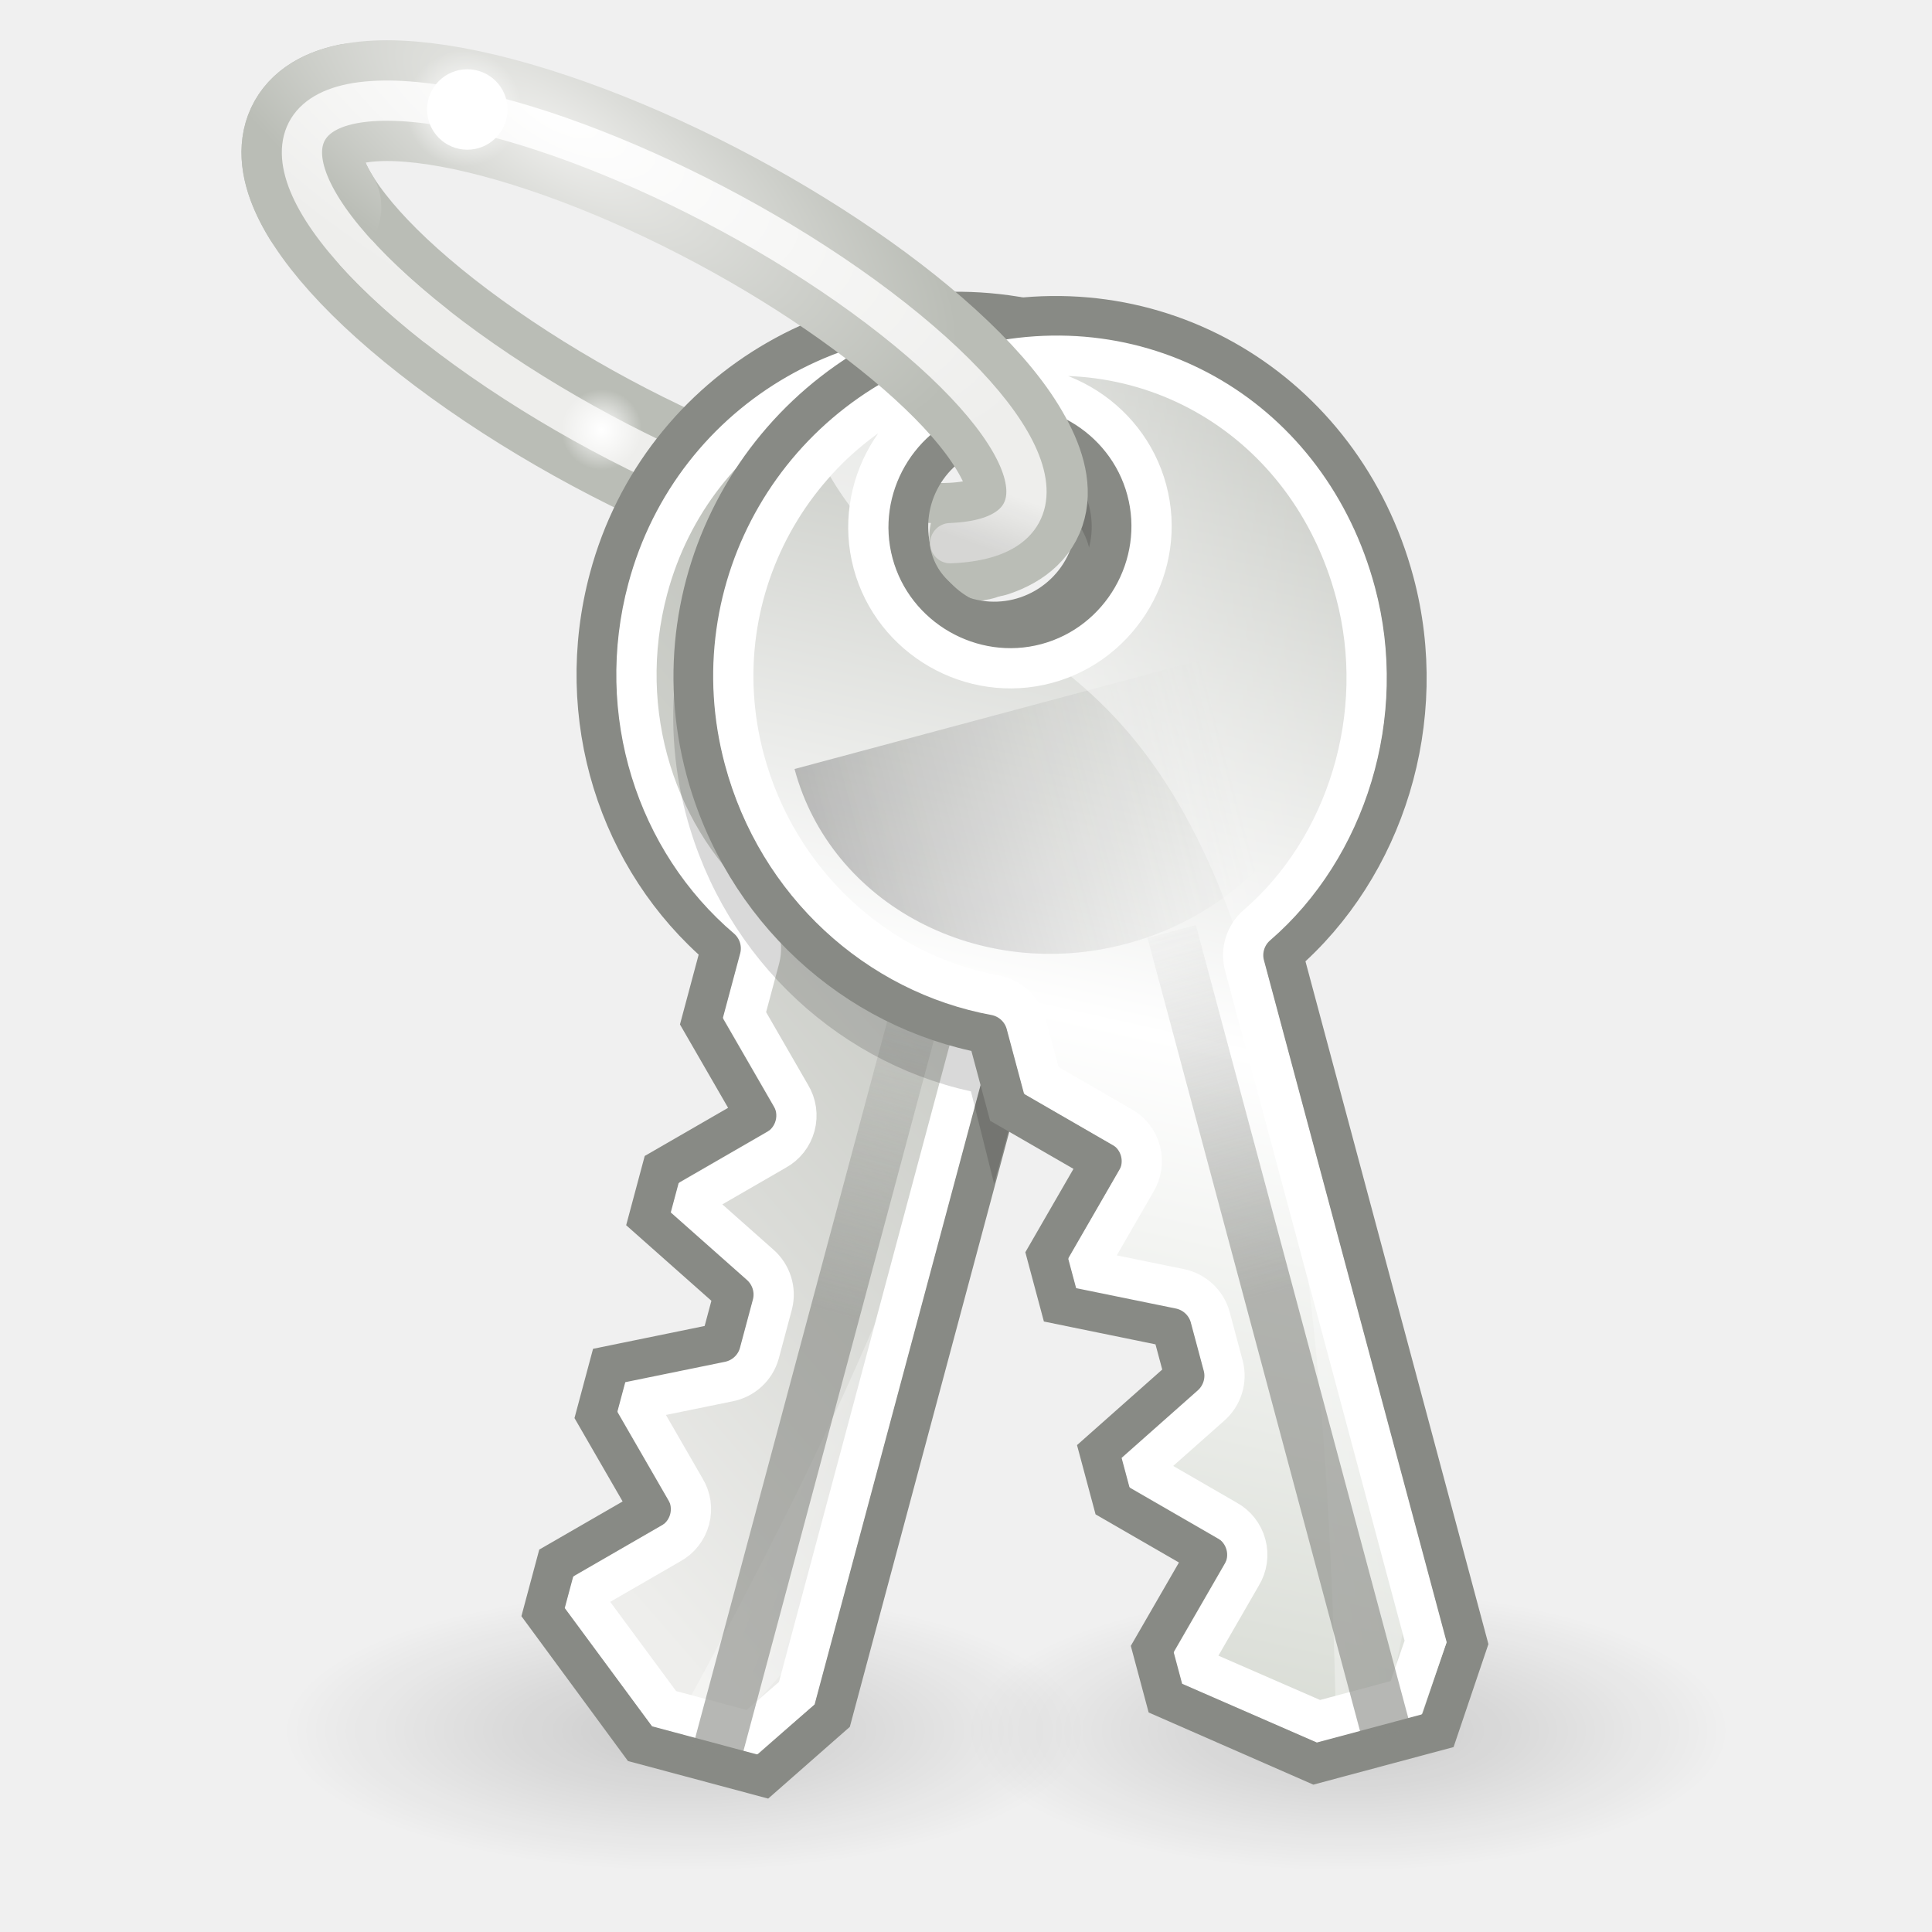
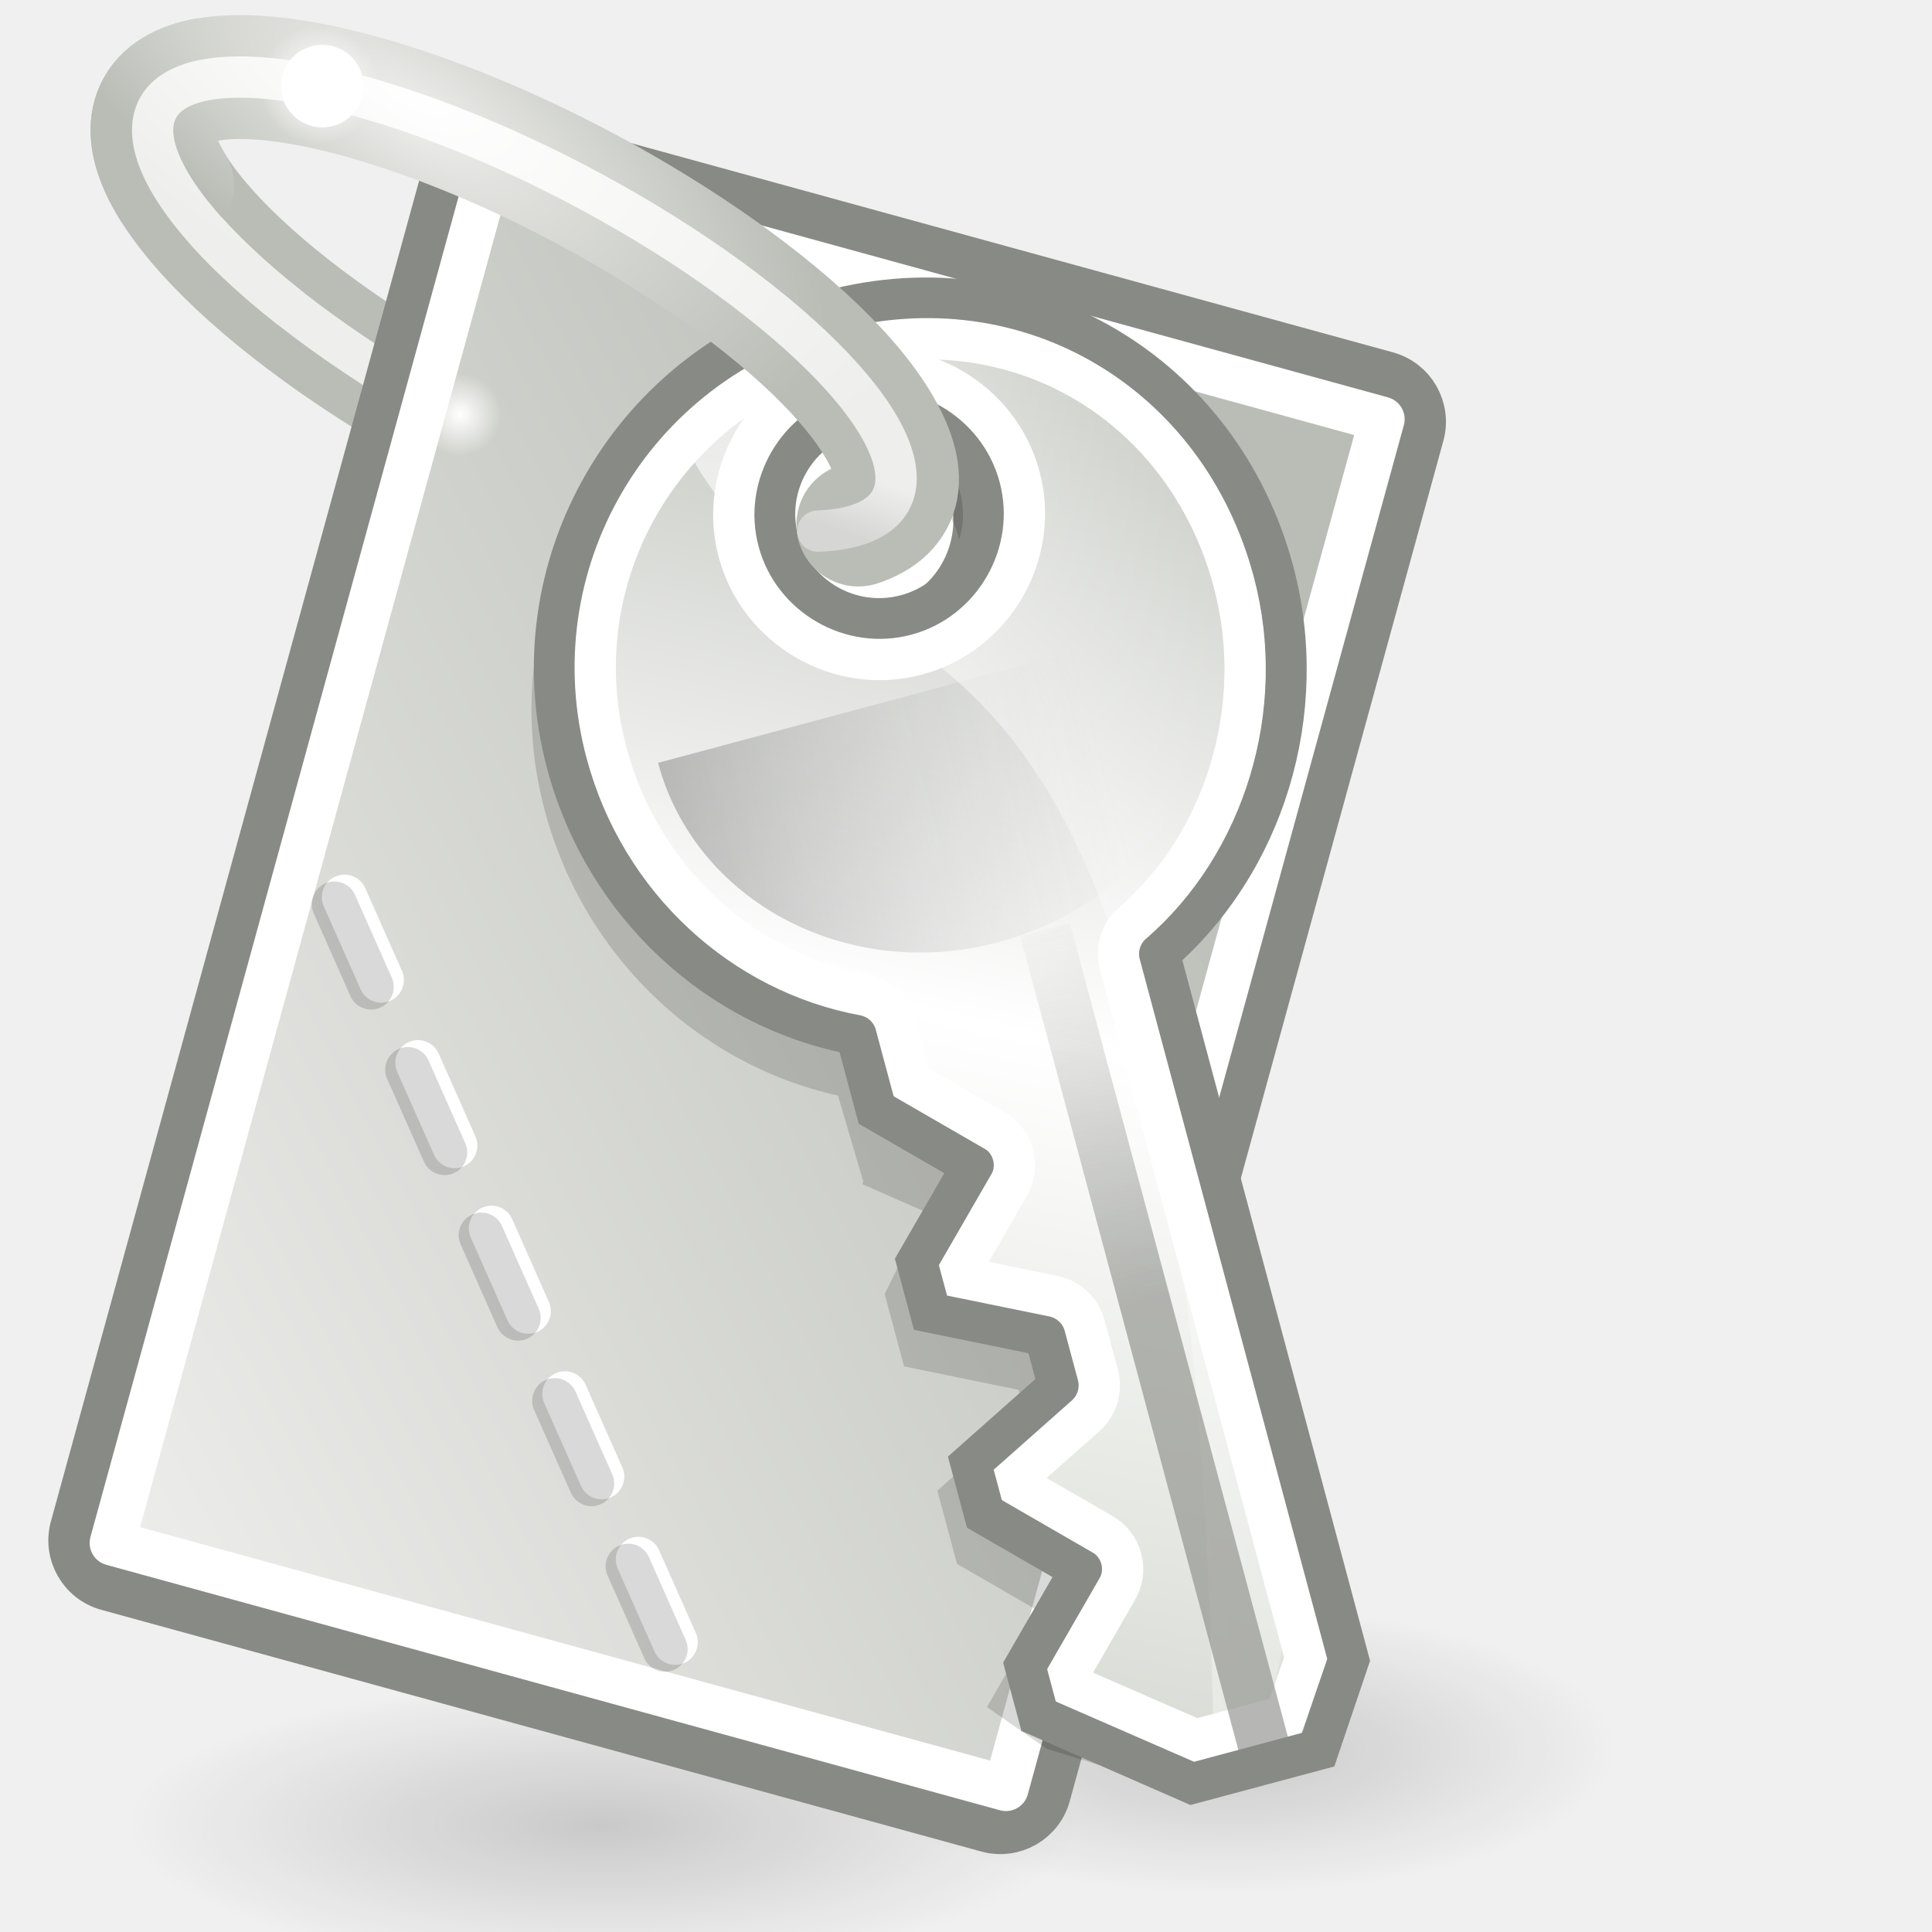
- <svg xmlns="http://www.w3.org/2000/svg" xmlns:xlink="http://www.w3.org/1999/xlink" width="48" height="48" id="svg2" version="1.0">
+ <svg xmlns="http://www.w3.org/2000/svg" xmlns:xlink="http://www.w3.org/1999/xlink" width="128" height="128" id="svg2" version="1.0">
  <defs id="defs4">
+     <linearGradient id="linearGradient3387">
+       <stop style="stop-color:#eeeeec;stop-opacity:1;" offset="0" id="stop3389" />
+       <stop style="stop-color:#babdb6;stop-opacity:1" offset="1" id="stop3391" />
+     </linearGradient>
    <linearGradient id="linearGradient7614">
      <stop style="stop-color:#babdb6;stop-opacity:1" offset="0" id="stop7616" />
      <stop id="stop7628" offset="0.487" style="stop-color:#ffffff;stop-opacity:1" />
      <stop style="stop-color:#d3d7cf;stop-opacity:1" offset="1" id="stop7618" />
    </linearGradient>
    <linearGradient id="linearGradient7604">
      <stop style="stop-color:#000000;stop-opacity:1;" offset="0" id="stop7606" />
      <stop style="stop-color:#000000;stop-opacity:0;" offset="1" id="stop7608" />
    </linearGradient>
    <linearGradient id="linearGradient7592">
      <stop style="stop-color:#ffffff;stop-opacity:1;" offset="0" id="stop7594" />
      <stop style="stop-color:#ffffff;stop-opacity:0;" offset="1" id="stop7596" />
    </linearGradient>
    <linearGradient id="linearGradient7582">
      <stop style="stop-color:#ffffff;stop-opacity:1;" offset="0" id="stop7584" />
      <stop style="stop-color:#ffffff;stop-opacity:0;" offset="1" id="stop7586" />
    </linearGradient>
    <linearGradient id="linearGradient7567">
      <stop style="stop-color:#000000;stop-opacity:1;" offset="0" id="stop7569" />
      <stop style="stop-color:#000000;stop-opacity:0;" offset="1" id="stop7571" />
    </linearGradient>
    <linearGradient id="linearGradient7557">
      <stop style="stop-color:#eeeeec;stop-opacity:1" offset="0" id="stop7559" />
      <stop style="stop-color:#eeeeec;stop-opacity:1" offset="1" id="stop7561" />
    </linearGradient>
    <linearGradient id="linearGradient7549">
      <stop style="stop-color:#ffffff;stop-opacity:1" offset="0" id="stop7551" />
      <stop style="stop-color:#eeeeec;stop-opacity:1" offset="1" id="stop7553" />
    </linearGradient>
    <linearGradient id="linearGradient7491">
      <stop style="stop-color:#eeeeec;stop-opacity:1" offset="0" id="stop7493" />
      <stop style="stop-color:#babdb6;stop-opacity:1" offset="1" id="stop7495" />
    </linearGradient>
    <linearGradient id="linearGradient6826">
      <stop id="stop6828" offset="0" style="stop-color:#babdb6;stop-opacity:1" />
      <stop id="stop6830" offset="1" style="stop-color:#eeeeec;stop-opacity:1" />
    </linearGradient>
    <linearGradient id="linearGradient2816">
      <stop id="stop2818" offset="0" style="stop-color:white;stop-opacity:1;" />
      <stop id="stop2820" offset="1" style="stop-color:white;stop-opacity:0;" />
    </linearGradient>
    <linearGradient id="linearGradient4542">
      <stop id="stop4544" offset="0" style="stop-color:#888a85;stop-opacity:1" />
      <stop id="stop4546" offset="1" style="stop-color:#888a85;stop-opacity:0" />
    </linearGradient>
    <linearGradient id="linearGradient6958">
      <stop style="stop-color:#000000;stop-opacity:1" offset="0" id="stop6960" />
      <stop style="stop-color:#888a85;stop-opacity:0;" offset="1" id="stop6962" />
    </linearGradient>
    <linearGradient xlink:href="#linearGradient7614" id="linearGradient6789" gradientUnits="userSpaceOnUse" gradientTransform="matrix(0,0.673693,-0.676136,0,37.10227,14.81577)" x1="6.719" y1="22.936" x2="44.344" y2="42.605" />
    <linearGradient xlink:href="#linearGradient6958" id="linearGradient6791" gradientUnits="userSpaceOnUse" gradientTransform="matrix(0,0.625,-0.676136,0,37.10227,15.875)" x1="17" y1="45.248" x2="17" y2="30.759" />
    <linearGradient xlink:href="#linearGradient4542" id="linearGradient6798" gradientUnits="userSpaceOnUse" gradientTransform="matrix(0.727273,0,0,0.999999,12.27273,-34.84375)" x1="33.12" y1="20.5" x2="22.328" y2="20.5" />
    <linearGradient xlink:href="#linearGradient2816" id="linearGradient6834" gradientUnits="userSpaceOnUse" gradientTransform="matrix(0,0.673693,-0.676136,0,37.10227,14.81577)" x1="15.406" y1="37.344" x2="16.865" y2="24.25" />
-     <linearGradient xlink:href="#linearGradient6826" id="linearGradient7425" gradientUnits="userSpaceOnUse" gradientTransform="matrix(0,0.673693,-0.676136,0,37.10227,14.81577)" x1="13.819" y1="30.03" x2="36.228" y2="45.195" />
-     <linearGradient xlink:href="#linearGradient6958" id="linearGradient7427" gradientUnits="userSpaceOnUse" gradientTransform="matrix(0,0.625,-0.676136,0,37.10227,15.875)" x1="17" y1="45.248" x2="17" y2="30.759" />
-     <linearGradient xlink:href="#linearGradient2816" id="linearGradient7431" gradientUnits="userSpaceOnUse" gradientTransform="matrix(0,0.673693,-0.676136,0,37.10227,14.81577)" x1="15.406" y1="37.344" x2="16.865" y2="24.25" />
-     <linearGradient xlink:href="#linearGradient4542" id="linearGradient7433" gradientUnits="userSpaceOnUse" gradientTransform="matrix(0.727273,0,0,0.999999,12.27273,-34.84375)" x1="33.12" y1="20.5" x2="22.328" y2="20.5" />
    <radialGradient xlink:href="#linearGradient7604" id="radialGradient7610" cx="20" cy="46" fx="20" fy="46" r="8" gradientTransform="matrix(1,0,0,0.25,0,34.5)" gradientUnits="userSpaceOnUse" />
    <radialGradient xlink:href="#linearGradient7604" id="radialGradient7612" cx="20" cy="46" fx="20" fy="46" r="8" gradientTransform="matrix(1,0,0,0.25,0,34.5)" gradientUnits="userSpaceOnUse" />
-     <radialGradient xlink:href="#linearGradient7557" id="radialGradient6179" gradientUnits="userSpaceOnUse" gradientTransform="matrix(1,0,0,0.6315789,0,2.947369)" cx="17.813" cy="14.729" fx="17.813" fy="14.729" r="9.5" />
-     <radialGradient xlink:href="#linearGradient7491" id="radialGradient6183" gradientUnits="userSpaceOnUse" gradientTransform="matrix(-1.592283,-0.1907818,-1.180287,-1.434565,57.81034,15.55718)" cx="23.681" cy="5.341" fx="23.681" fy="5.341" r="5.055" />
+     <radialGradient xlink:href="#linearGradient7557" id="radialGradient6179" gradientUnits="userSpaceOnUse" gradientTransform="matrix(2.736289,0,0,1.728182,-10.41518,6.327417)" cx="17.813" cy="14.729" fx="17.813" fy="14.729" r="9.5" />
+     <radialGradient xlink:href="#linearGradient7491" id="radialGradient6183" gradientUnits="userSpaceOnUse" gradientTransform="matrix(-4.356948,-0.5220341,-3.229607,-3.925385,147.7706,40.83149)" cx="23.681" cy="5.341" fx="23.681" fy="5.341" r="5.055" />
    <radialGradient xlink:href="#linearGradient7592" id="radialGradient6187" gradientUnits="userSpaceOnUse" gradientTransform="matrix(1,0,0,0.6206897,0,0.7823276)" cx="11.156" cy="2.062" fx="11.156" fy="2.062" r="0.906" />
-     <radialGradient xlink:href="#linearGradient7549" id="radialGradient6191" gradientUnits="userSpaceOnUse" gradientTransform="matrix(1.637213,-0.3629926,2.15251,1.85009,-36.53018,2.08716)" cx="24.091" cy="5.053" fx="24.091" fy="5.053" r="4.492" />
-     <linearGradient xlink:href="#linearGradient7567" id="linearGradient6195" gradientUnits="userSpaceOnUse" gradientTransform="matrix(1.130426,-0.235981,0.915432,0.6373638,-15.02013,7.538008)" x1="20.723" y1="16.83" x2="22.697" y2="15.894" />
+     <radialGradient xlink:href="#linearGradient7549" id="radialGradient6191" gradientUnits="userSpaceOnUse" gradientTransform="matrix(4.479887,-0.9932527,5.88989,5.062381,-110.3723,3.973636)" cx="24.091" cy="5.053" fx="24.091" fy="5.053" r="4.492" />
+     <linearGradient xlink:href="#linearGradient7567" id="linearGradient6195" gradientUnits="userSpaceOnUse" gradientTransform="matrix(3.093173,-0.6457122,2.504887,1.744012,-51.51458,18.88873)" x1="20.723" y1="16.83" x2="22.697" y2="15.894" />
    <radialGradient xlink:href="#linearGradient7582" id="radialGradient6201" gradientUnits="userSpaceOnUse" gradientTransform="matrix(1,0,0,0.6206897,0,0.7823276)" cx="11.156" cy="2.062" fx="11.156" fy="2.062" r="0.906" />
+     <linearGradient xlink:href="#linearGradient3387" id="linearGradient4572" x1="-136" y1="88" x2="-68" y2="24" gradientUnits="userSpaceOnUse" gradientTransform="translate(158.4469,-1.43037)" />
+     <linearGradient xlink:href="#linearGradient6826" id="linearGradient4609" gradientUnits="userSpaceOnUse" gradientTransform="matrix(0,0.673693,-0.676136,0,37.10227,14.81577)" x1="13.819" y1="30.03" x2="36.228" y2="45.195" />
+     <linearGradient xlink:href="#linearGradient6958" id="linearGradient4611" gradientUnits="userSpaceOnUse" gradientTransform="matrix(0,0.625,-0.676136,0,37.10227,15.875)" x1="17" y1="45.248" x2="17" y2="30.759" />
+     <linearGradient xlink:href="#linearGradient2816" id="linearGradient4613" gradientUnits="userSpaceOnUse" gradientTransform="matrix(0,0.673693,-0.676136,0,37.10227,14.81577)" x1="15.406" y1="37.344" x2="16.865" y2="24.25" />
+     <linearGradient xlink:href="#linearGradient4542" id="linearGradient4615" gradientUnits="userSpaceOnUse" gradientTransform="matrix(0.727273,0,0,0.999999,12.27273,-34.84375)" x1="33.12" y1="20.5" x2="22.328" y2="20.5" />
  </defs>
  <g id="layer1">
-     <path style="opacity:0.163;fill:url(#radialGradient7612);fill-opacity:1;fill-rule:evenodd;stroke:none;stroke-width:1;stroke-linecap:round;stroke-linejoin:miter;marker:none;marker-start:none;marker-mid:none;marker-end:none;stroke-miterlimit:4;stroke-dasharray:none;stroke-dashoffset:0.677;stroke-opacity:1;visibility:visible;display:inline;overflow:visible;enable-background:accumulate" id="path7600" d="M 28,46 A 8,2 0 1 1 12,46 A 8,2 0 1 1 28,46 z" transform="matrix(1.1875,0,0,1.75,9.75,-37.5)" />
-     <path style="opacity:0.163;fill:url(#radialGradient7610);fill-opacity:1;fill-rule:evenodd;stroke:none;stroke-width:1;stroke-linecap:round;stroke-linejoin:miter;marker:none;marker-start:none;marker-mid:none;marker-end:none;stroke-miterlimit:4;stroke-dasharray:none;stroke-dashoffset:0.677;stroke-opacity:1;visibility:visible;display:inline;overflow:visible;enable-background:accumulate" id="path7602" d="M 28,46 A 8,2 0 1 1 12,46 A 8,2 0 1 1 28,46 z" transform="matrix(1.25,0,0,1.75,-8,-37.5)" />
-     <path id="use6159" d="M 24.281,13.418 C 21.785,13.939 16.274,11.934 11.978,8.944 C 7.683,5.953 6.223,3.103 8.719,2.582" style="fill:none;fill-opacity:1;fill-rule:evenodd;stroke:#babdb6;stroke-width:3;stroke-linecap:round;stroke-linejoin:miter;stroke-miterlimit:4;stroke-dashoffset:0.7;stroke-opacity:1" />
-     <path id="use6161" d="M 21.022,7.056 C 25.317,10.047 26.777,12.897 24.281,13.418 C 21.785,13.939 16.274,11.934 11.978,8.944 C 7.683,5.953 6.223,3.103 8.719,2.582 C 11.215,2.061 16.727,4.066 21.022,7.056 z" style="fill:none;fill-opacity:1;fill-rule:evenodd;stroke:url(#radialGradient6179);stroke-width:1;stroke-linecap:round;stroke-linejoin:miter;stroke-miterlimit:4;stroke-dashoffset:0.7;stroke-opacity:1" />
-     <path transform="matrix(1.103448,0,0,1.777778,2.636801,7.009256)" d="M 12.062,2.062 A 0.906,0.562 0 1 1 10.25,2.062 A 0.906,0.562 0 1 1 12.062,2.062 z" id="use6173" style="fill:url(#radialGradient6201);fill-opacity:1;fill-rule:evenodd;stroke:none;stroke-width:1;stroke-linecap:round;stroke-linejoin:miter;marker:none;marker-start:none;marker-mid:none;marker-end:none;stroke-miterlimit:4;stroke-dasharray:none;stroke-dashoffset:0.677;stroke-opacity:1;visibility:visible;display:inline;overflow:visible;enable-background:accumulate" />
-     <g id="g7413" transform="matrix(1.222459,0.3275569,-0.3275569,1.222459,15.10284,-16.51428)">
-       <path id="path7415" d="M 13.438,16.5 C 9.519,16.5 6.344,19.658 6.344,23.562 C 6.344,26.381 7.948,28.863 10.344,30 L 10.344,31.5 L 11.844,33 L 10.344,34.5 L 10.344,35.5 L 12.344,36.5 L 12.344,37.5 L 10.344,38.5 L 10.344,39.5 L 11.844,41 L 10.344,42.5 L 10.344,43.5 L 12.844,45.5 L 15.344,45.5 L 16.344,44 L 16.344,30 C 18.716,28.855 20.344,26.301 20.344,23.5 C 20.344,19.595 17.356,16.5 13.438,16.5 z M 13.344,18.5 C 14.448,18.5 15.344,19.396 15.344,20.5 C 15.344,21.604 14.448,22.5 13.344,22.5 C 12.24,22.5 11.344,21.604 11.344,20.5 C 11.344,19.396 12.24,18.5 13.344,18.5 z" style="fill:url(#linearGradient7425);fill-opacity:1;fill-rule:evenodd;stroke:#888a85;stroke-width:0.79;stroke-linecap:round;stroke-linejoin:miter;stroke-miterlimit:4;stroke-dasharray:none;stroke-opacity:1" />
-       <path id="path7417" d="M 18.847,24 L 8.028,24 C 8.028,26.76 10.452,29 13.438,29 C 16.423,29 18.847,26.76 18.847,24 z" style="opacity:0.3;fill:url(#linearGradient7427);fill-opacity:1;fill-rule:evenodd;stroke:none;stroke-width:1.027;stroke-linecap:round;stroke-linejoin:miter;stroke-miterlimit:4;stroke-dasharray:none;stroke-opacity:1" />
-       <path d="M 13.438,17.281 C 9.936,17.281 7.125,20.079 7.125,23.562 C 7.125,26.086 8.566,28.306 10.688,29.312 C 10.951,29.441 11.121,29.707 11.125,30 L 11.125,31.156 L 12.406,32.438 C 12.56,32.584 12.647,32.787 12.647,33 C 12.647,33.213 12.56,33.416 12.406,33.562 L 11.125,34.844 L 11.125,35.031 L 12.688,35.812 C 12.951,35.941 13.121,36.207 13.125,36.5 L 13.125,37.5 C 13.121,37.793 12.951,38.059 12.688,38.188 L 11.125,38.969 L 11.125,39.156 L 12.406,40.438 C 12.56,40.584 12.647,40.787 12.647,41 C 12.647,41.213 12.56,41.416 12.406,41.562 L 11.125,42.844 L 11.125,43.125 L 13.125,44.719 L 14.906,44.719 L 15.562,43.75 L 15.562,30 C 15.567,29.707 15.736,29.441 16,29.312 C 18.091,28.303 19.562,26.001 19.562,23.5 C 19.562,19.991 16.947,17.281 13.438,17.281 z M 13.344,17.719 C 14.868,17.719 16.125,18.976 16.125,20.5 C 16.125,22.024 14.868,23.281 13.344,23.281 C 11.82,23.281 10.562,22.024 10.562,20.5 C 10.562,18.976 11.82,17.719 13.344,17.719 z" id="path7419" style="opacity:1;fill:none;fill-opacity:1;fill-rule:evenodd;stroke:#ffffff;stroke-width:0.79;stroke-linecap:round;stroke-linejoin:miter;stroke-miterlimit:4;stroke-dasharray:none;stroke-opacity:1" xlink:href="#path1884" />
-       <path style="opacity:0.6;fill:url(#linearGradient7431);fill-opacity:1;fill-rule:evenodd;stroke:none;stroke-width:1;stroke-linecap:round;stroke-linejoin:miter;stroke-miterlimit:4;stroke-dasharray:none;stroke-opacity:1" id="path7421" d="M 13.406,17.625 C 13.188,17.629 12.94,17.659 12.719,17.688 C 11.786,17.807 10.943,18.148 10.188,18.625 C 10.361,19.26 10.612,19.783 10.906,20.25 C 11.032,18.931 12.148,17.906 13.5,17.906 C 14.936,17.906 16.094,19.064 16.094,20.5 C 16.094,21.936 14.936,23.094 13.5,23.094 C 13.423,23.094 13.353,23.073 13.281,23.062 C 14.341,24.333 15.303,26.007 15.562,29.156 C 17.829,28.247 19.438,26.231 19.438,23.562 C 19.352,20.961 17.896,18.951 15.438,17.938 C 14.757,17.712 14.074,17.612 13.406,17.625 z M 15.375,34.688 C 15.096,37.273 14.52,40.43 13.562,44.375 L 14.719,44.375 L 15.375,43.062 L 15.375,34.688 z" />
-       <rect transform="matrix(0,1,-1,0,0,0)" y="-14.844" x="29" height="0.981" width="16.312" id="rect7423" style="opacity:0.615;fill:url(#linearGradient7433);fill-opacity:1;fill-rule:evenodd;stroke:none;stroke-width:1;stroke-linecap:round;stroke-linejoin:miter;stroke-miterlimit:4;stroke-dasharray:none;stroke-opacity:1" />
-     </g>
-     <path style="fill:#000000;fill-opacity:1;fill-rule:evenodd;stroke:#000000;stroke-width:1;stroke-linecap:round;stroke-linejoin:miter;stroke-miterlimit:4;stroke-dasharray:none;stroke-opacity:1;opacity:0.15" d="M 25.688 8.875 C 25.099 8.912 24.505 8.996 23.906 9.156 C 19.116 10.44 16.252 15.352 17.531 20.125 C 18.454 23.57 21.231 26.082 24.531 26.688 L 24.719 27.438 L 25.25 25.5 C 28.525 24.877 31.364 22.3 32.281 18.875 C 33.299 15.076 31.837 11.287 28.781 9.25 C 27.801 8.944 26.762 8.808 25.688 8.875 z M 24.844 10.375 C 25.012 10.385 25.175 10.424 25.344 10.469 C 26.419 10.757 27.151 11.697 27.219 12.75 C 27.348 12.957 27.465 13.189 27.531 13.438 C 27.893 14.787 27.1 16.17 25.75 16.531 C 24.4 16.893 23.018 16.1 22.656 14.75 C 22.614 14.591 22.574 14.439 22.562 14.281 C 22.558 14.274 22.567 14.257 22.562 14.25 C 22.203 13.675 22.061 12.956 22.25 12.25 C 22.566 11.069 23.669 10.305 24.844 10.375 z " id="path7441" />
-     <g id="g6765" transform="matrix(1.222459,-0.3275569,0.3275569,1.222459,2.064799,-7.604151)">
+     <path style="opacity:0.163;fill:url(#radialGradient7612);fill-opacity:1;fill-rule:evenodd;stroke:none;stroke-width:1;stroke-linecap:round;stroke-linejoin:miter;marker:none;marker-start:none;marker-mid:none;marker-end:none;stroke-miterlimit:4;stroke-dasharray:none;stroke-dashoffset:0.677;stroke-opacity:1;visibility:visible;display:inline;overflow:visible;enable-background:accumulate" id="path7600" d="M 28,46 A 8,2 0 1 1 12,46 A 8,2 0 1 1 28,46 z" transform="matrix(3.249343,0,0,4.788506,16.26364,-104.3483)" />
+     <path style="opacity:0.163;fill:url(#radialGradient7610);fill-opacity:1;fill-rule:evenodd;stroke:none;stroke-width:1;stroke-linecap:round;stroke-linejoin:miter;marker:none;marker-start:none;marker-mid:none;marker-end:none;stroke-miterlimit:4;stroke-dasharray:none;stroke-dashoffset:0.677;stroke-opacity:1;visibility:visible;display:inline;overflow:visible;enable-background:accumulate" id="path7602" d="M 28,46 A 8,2 0 1 1 12,46 A 8,2 0 1 1 28,46 z" transform="matrix(3.951611,0,0,4.788506,-39.14511,-99.34827)" />
+     <path id="use6159" d="M 56.025,34.977 C 49.195,36.403 34.114,30.919 22.361,22.736 C 10.608,14.553 6.612,6.755 13.442,5.329" style="fill:none;fill-opacity:1;fill-rule:evenodd;stroke:#babdb6;stroke-width:8.209;stroke-linecap:round;stroke-linejoin:miter;stroke-miterlimit:4;stroke-dashoffset:0.7;stroke-opacity:1" />
+     <path id="use6161" d="M 47.106,17.57 C 58.859,25.753 62.855,33.551 56.025,34.977 C 49.195,36.403 34.114,30.919 22.361,22.736 C 10.608,14.553 6.612,6.755 13.442,5.329 C 20.272,3.903 35.353,9.387 47.106,17.57 z" style="fill:none;fill-opacity:1;fill-rule:evenodd;stroke:url(#radialGradient6179);stroke-width:2.736;stroke-linecap:round;stroke-linejoin:miter;stroke-miterlimit:4;stroke-dashoffset:0.7;stroke-opacity:1" />
+     <rect style="opacity:1;fill:url(#linearGradient4572);fill-opacity:1;fill-rule:evenodd;stroke:#888a85;stroke-width:3;stroke-linecap:round;stroke-linejoin:round;marker:none;marker-start:none;marker-mid:none;marker-end:none;stroke-miterlimit:4;stroke-dasharray:none;stroke-dashoffset:0;stroke-opacity:1;visibility:visible;display:inline;overflow:visible;enable-background:accumulate" id="rect3474" width="67" height="100" x="31.447" y="-0.43" ry="3.27" transform="matrix(0.9642932,0.2648369,-0.2648369,0.9642932,0,0)" />
+     <path transform="matrix(3.019353,0,0,4.864514,-3.200133,17.44191)" d="M 12.062,2.062 A 0.906,0.562 0 1 1 10.25,2.062 A 0.906,0.562 0 1 1 12.062,2.062 z" id="use6173" style="fill:url(#radialGradient6201);fill-opacity:1;fill-rule:evenodd;stroke:none;stroke-width:1;stroke-linecap:round;stroke-linejoin:miter;marker:none;marker-start:none;marker-mid:none;marker-end:none;stroke-miterlimit:4;stroke-dasharray:none;stroke-dashoffset:0.677;stroke-opacity:1;visibility:visible;display:inline;overflow:visible;enable-background:accumulate" />
+     <path transform="matrix(1.208259,0.3318405,-0.3318405,1.208259,317.976,69.66076)" d="M -200,28 A 8,8 0 1 1 -216,28 A 8,8 0 1 1 -200,28 z" id="path4546" style="opacity:1;fill:none;fill-opacity:1;fill-rule:evenodd;stroke:#ffffff;stroke-width:2.394;stroke-linecap:round;stroke-linejoin:round;marker:none;marker-start:none;marker-mid:none;marker-end:none;stroke-miterlimit:4;stroke-dasharray:none;stroke-dashoffset:0;stroke-opacity:1;visibility:visible;display:inline;overflow:visible;enable-background:accumulate" />
+     <path style="opacity:1;fill:#ffffff;fill-opacity:1;fill-rule:evenodd;stroke:#888a85;stroke-width:3.29;stroke-linecap:round;stroke-linejoin:round;marker:none;marker-start:none;marker-mid:none;marker-end:none;stroke-miterlimit:4;stroke-dasharray:none;stroke-dashoffset:0;stroke-opacity:1;visibility:visible;display:inline;overflow:visible;enable-background:accumulate" id="path3494" d="M -200,28 A 8,8 0 1 1 -216,28 A 8,8 0 1 1 -200,28 z" transform="matrix(0.8793504,0.2415079,-0.2415079,0.8793504,247.0336,60.08102)" />
+     <rect ry="2.952" y="2.533" x="34.247" height="94.073" width="61.4" id="rect4548" style="opacity:1;fill:none;fill-opacity:1;fill-rule:evenodd;stroke:#ffffff;stroke-width:3;stroke-linecap:round;stroke-linejoin:round;marker:none;marker-start:none;marker-mid:none;marker-end:none;stroke-miterlimit:4;stroke-dasharray:none;stroke-dashoffset:0;stroke-opacity:1;visibility:visible;display:inline;overflow:visible;enable-background:accumulate" rx="0" transform="matrix(0.9642932,0.2648369,-0.2648369,0.9642932,0,0)" />
+     <path id="rect4774" style="opacity:0.15;fill:#000000;fill-opacity:1;fill-rule:evenodd;stroke:#000000;stroke-width:3.021;stroke-linecap:butt;stroke-linejoin:miter;stroke-miterlimit:4;stroke-dashoffset:0;stroke-opacity:1;marker:none;marker-start:none;marker-mid:none;marker-end:none;visibility:visible;display:inline;overflow:visible;enable-background:accumulate" d="M 59.053,77.078 L 62.296,78.502 L 62.166,79.016 L 58.923,77.592 L 59.053,77.078 zM 63.654,78.886 L 60.218,85.89 L 61.114,89.235 L 68.701,90.787 L 69.597,94.132 L 63.803,99.27 L 64.699,102.615 L 71.061,106.288 L 67.388,112.65 L 70.035,114.495 L 77.94,116.944 L 82.302,115.953 L 82.803,112.04 C 70.284,90.122 80.622,68.039 63.654,78.886 z M 59.873,22.547 C 58.263,22.648 56.638,22.878 54.999,23.317 C 41.891,26.829 34.056,40.269 37.555,53.33 C 40.081,62.757 47.678,69.631 56.709,71.287 L 57.222,73.027 L 58.676,67.725 C 67.639,66.02 75.405,59.281 77.916,49.91 C 80.701,39.514 76.699,29.146 68.339,23.573 C 65.656,22.736 62.813,22.363 59.873,22.547 z M 57.564,26.652 C 58.024,26.679 58.471,26.784 58.933,26.908 C 61.875,27.697 63.876,30.269 64.063,33.15 C 64.417,33.718 64.736,34.352 64.918,35.031 C 65.908,38.724 63.737,42.507 60.044,43.497 C 56.351,44.486 52.568,42.316 51.579,38.623 C 51.463,38.189 51.353,37.772 51.322,37.34 C 51.31,37.32 51.335,37.275 51.322,37.255 C 50.338,35.682 49.949,33.715 50.467,31.782 C 51.333,28.551 54.35,26.459 57.564,26.652 z" />
+     <g id="g6765" transform="matrix(3.345001,-0.8962903,0.8962903,3.345001,-4.765295,-22.54459)">
      <path id="path6767" d="M 13.438,16.5 C 9.519,16.5 6.344,19.658 6.344,23.562 C 6.344,26.381 7.948,28.863 10.344,30 L 10.344,31.5 L 11.844,33 L 10.344,34.5 L 10.344,35.5 L 12.344,36.5 L 12.344,37.5 L 10.344,38.5 L 10.344,39.5 L 11.844,41 L 10.344,42.5 L 10.344,43.5 L 12.844,45.5 L 15.344,45.5 L 16.344,44 L 16.344,30 C 18.716,28.855 20.344,26.301 20.344,23.5 C 20.344,19.595 17.356,16.5 13.438,16.5 z M 13.344,18.5 C 14.448,18.5 15.344,19.396 15.344,20.5 C 15.344,21.604 14.448,22.5 13.344,22.5 C 12.24,22.5 11.344,21.604 11.344,20.5 C 11.344,19.396 12.24,18.5 13.344,18.5 z" style="fill:url(#linearGradient6789);fill-opacity:1;fill-rule:evenodd;stroke:#888a85;stroke-width:0.79;stroke-linecap:round;stroke-linejoin:miter;stroke-miterlimit:4;stroke-dasharray:none;stroke-opacity:1" />
      <path id="path6769" d="M 18.847,24 L 8.028,24 C 8.028,26.76 10.452,29 13.438,29 C 16.423,29 18.847,26.76 18.847,24 z" style="opacity:0.3;fill:url(#linearGradient6791);fill-opacity:1;fill-rule:evenodd;stroke:none;stroke-width:1.027;stroke-linecap:round;stroke-linejoin:miter;stroke-miterlimit:4;stroke-dasharray:none;stroke-opacity:1" />
      <path d="M 13.438,17.281 C 9.936,17.281 7.125,20.079 7.125,23.562 C 7.125,26.086 8.566,28.306 10.688,29.312 C 10.951,29.441 11.121,29.707 11.125,30 L 11.125,31.156 L 12.406,32.438 C 12.56,32.584 12.647,32.787 12.647,33 C 12.647,33.213 12.56,33.416 12.406,33.562 L 11.125,34.844 L 11.125,35.031 L 12.688,35.812 C 12.951,35.941 13.121,36.207 13.125,36.5 L 13.125,37.5 C 13.121,37.793 12.951,38.059 12.688,38.188 L 11.125,38.969 L 11.125,39.156 L 12.406,40.438 C 12.56,40.584 12.647,40.787 12.647,41 C 12.647,41.213 12.56,41.416 12.406,41.562 L 11.125,42.844 L 11.125,43.125 L 13.125,44.719 L 14.906,44.719 L 15.562,43.75 L 15.562,30 C 15.567,29.707 15.736,29.441 16,29.312 C 18.091,28.303 19.562,26.001 19.562,23.5 C 19.562,19.991 16.947,17.281 13.438,17.281 z M 13.344,17.719 C 14.868,17.719 16.125,18.976 16.125,20.5 C 16.125,22.024 14.868,23.281 13.344,23.281 C 11.82,23.281 10.562,22.024 10.562,20.5 C 10.562,18.976 11.82,17.719 13.344,17.719 z" id="path6771" style="opacity:1;fill:none;fill-opacity:1;fill-rule:evenodd;stroke:#ffffff;stroke-width:0.79;stroke-linecap:round;stroke-linejoin:miter;stroke-miterlimit:4;stroke-dasharray:none;stroke-opacity:1" xlink:href="#path1884" />
      <path style="opacity:0.6;fill:url(#linearGradient6834);fill-opacity:1;fill-rule:evenodd;stroke:none;stroke-width:1;stroke-linecap:round;stroke-linejoin:miter;stroke-miterlimit:4;stroke-dasharray:none;stroke-opacity:1" id="path6832" d="M 13.406,17.625 C 13.188,17.629 12.94,17.659 12.719,17.688 C 11.786,17.807 10.943,18.148 10.188,18.625 C 10.361,19.26 10.612,19.783 10.906,20.25 C 11.032,18.931 12.148,17.906 13.5,17.906 C 14.936,17.906 16.094,19.064 16.094,20.5 C 16.094,21.936 14.936,23.094 13.5,23.094 C 13.423,23.094 13.353,23.073 13.281,23.062 C 14.341,24.333 15.303,26.007 15.562,29.156 C 17.829,28.247 19.438,26.231 19.438,23.562 C 19.352,20.961 17.896,18.951 15.438,17.938 C 14.757,17.712 14.074,17.612 13.406,17.625 z M 15.375,34.688 C 15.096,37.273 14.52,40.43 13.562,44.375 L 14.719,44.375 L 15.375,43.062 L 15.375,34.688 z" />
      <rect transform="matrix(0,1,-1,0,0,0)" y="-14.844" x="29" height="0.981" width="16.312" id="rect6776" style="opacity:0.615;fill:url(#linearGradient6798);fill-opacity:1;fill-rule:evenodd;stroke:none;stroke-width:1;stroke-linecap:round;stroke-linejoin:miter;stroke-miterlimit:4;stroke-dasharray:none;stroke-opacity:1" />
    </g>
-     <path id="use6163" d="M 7.974,5.144 C 6.384,2.55 8.913,1.724 13.619,3.3 C 18.326,4.877 23.436,8.262 25.026,10.856 C 25.815,12.143 25.67,12.969 24.589,13.335" style="fill:none;fill-opacity:1;fill-rule:evenodd;stroke:url(#radialGradient6183);stroke-width:3;stroke-linecap:round;stroke-linejoin:miter;stroke-miterlimit:4;stroke-dashoffset:0.7;stroke-opacity:1" />
-     <path transform="matrix(1.591108,0,0,2.563452,-6.228703,-2.588246)" d="M 12.062,2.062 A 0.906,0.562 0 1 1 10.25,2.062 A 0.906,0.562 0 1 1 12.062,2.062 z" id="use6165" style="fill:url(#radialGradient6187);fill-opacity:1;fill-rule:evenodd;stroke:none;stroke-width:1;stroke-linecap:round;stroke-linejoin:miter;marker:none;marker-start:none;marker-mid:none;marker-end:none;stroke-miterlimit:4;stroke-dasharray:none;stroke-dashoffset:0.677;stroke-opacity:1;visibility:visible;display:inline;overflow:visible;enable-background:accumulate" />
-     <path id="use6167" d="M 10.813,8.082 C 6.963,5.047 6.386,2.547 9.525,2.501 C 12.664,2.456 18.336,4.883 22.187,7.918 C 25.978,10.907 26.609,13.379 23.609,13.495" style="fill:none;fill-opacity:1;fill-rule:evenodd;stroke:url(#radialGradient6191);stroke-width:1;stroke-linecap:round;stroke-linejoin:miter;stroke-miterlimit:4;stroke-dashoffset:0.7;stroke-opacity:1" />
-     <path id="use6169" d="M 22.186,7.917 C 25.978,10.906 26.609,13.379 23.609,13.495" style="opacity:0.104;fill:none;fill-opacity:1;fill-rule:evenodd;stroke:url(#linearGradient6195);stroke-width:1;stroke-linecap:round;stroke-linejoin:miter;stroke-miterlimit:4;stroke-dashoffset:0.7;stroke-opacity:1" />
-     <path transform="matrix(1.103448,0,0,1.777778,-0.69986,-0.945696)" d="M 12.062,2.062 A 0.906,0.562 0 1 1 10.25,2.062 A 0.906,0.562 0 1 1 12.062,2.062 z" id="use6171" style="fill:#ffffff;fill-opacity:1;fill-rule:evenodd;stroke:none;stroke-width:1;stroke-linecap:round;stroke-linejoin:miter;marker:none;marker-start:none;marker-mid:none;marker-end:none;stroke-miterlimit:4;stroke-dasharray:none;stroke-dashoffset:0.677;stroke-opacity:1;visibility:visible;display:inline;overflow:visible;enable-background:accumulate" />
+     <path id="use6163" d="M 11.404,12.338 C 7.053,5.24 13.973,2.98 26.851,7.294 C 39.729,11.607 53.712,20.869 58.063,27.967 C 60.222,31.49 59.824,33.749 56.868,34.75" style="fill:none;fill-opacity:1;fill-rule:evenodd;stroke:url(#radialGradient6183);stroke-width:8.209;stroke-linecap:round;stroke-linejoin:miter;stroke-miterlimit:4;stroke-dashoffset:0.7;stroke-opacity:1" />
+     <path transform="matrix(4.353732,0,0,7.014345,-27.45871,-8.819626)" d="M 12.062,2.062 A 0.906,0.562 0 1 1 10.25,2.062 A 0.906,0.562 0 1 1 12.062,2.062 z" id="use6165" style="fill:url(#radialGradient6187);fill-opacity:1;fill-rule:evenodd;stroke:none;stroke-width:1;stroke-linecap:round;stroke-linejoin:miter;marker:none;marker-start:none;marker-mid:none;marker-end:none;stroke-miterlimit:4;stroke-dasharray:none;stroke-dashoffset:0.677;stroke-opacity:1;visibility:visible;display:inline;overflow:visible;enable-background:accumulate" />
+     <path id="use6167" d="M 19.173,20.378 C 8.638,12.072 7.058,5.231 15.647,5.107 C 24.237,4.983 39.758,11.623 50.294,19.928 C 60.669,28.107 62.395,34.871 54.187,35.189" style="fill:none;fill-opacity:1;fill-rule:evenodd;stroke:url(#radialGradient6191);stroke-width:2.736;stroke-linecap:round;stroke-linejoin:miter;stroke-miterlimit:4;stroke-dashoffset:0.7;stroke-opacity:1" />
+     <path id="use6169" d="M 50.292,19.927 C 60.669,28.106 62.395,34.871 54.187,35.189" style="opacity:0.104;fill:none;fill-opacity:1;fill-rule:evenodd;stroke:url(#linearGradient6195);stroke-width:2.736;stroke-linecap:round;stroke-linejoin:miter;stroke-miterlimit:4;stroke-dashoffset:0.7;stroke-opacity:1" />
+     <path transform="matrix(3.019353,0,0,4.864514,-12.3302,-4.325134)" d="M 12.062,2.062 A 0.906,0.562 0 1 1 10.25,2.062 A 0.906,0.562 0 1 1 12.062,2.062 z" id="use6171" style="fill:#ffffff;fill-opacity:1;fill-rule:evenodd;stroke:none;stroke-width:1;stroke-linecap:round;stroke-linejoin:miter;marker:none;marker-start:none;marker-mid:none;marker-end:none;stroke-miterlimit:4;stroke-dasharray:none;stroke-dashoffset:0.677;stroke-opacity:1;visibility:visible;display:inline;overflow:visible;enable-background:accumulate" />
+     <path style="fill:none;fill-opacity:1;fill-rule:evenodd;stroke:#ffffff;stroke-width:3;stroke-linecap:round;stroke-linejoin:miter;stroke-miterlimit:1;stroke-dasharray:6, 6;stroke-dashoffset:0;stroke-opacity:1" d="M 44.73,108.801 L 21.668,56.838" id="path4576" />
+     <path style="opacity:0.15;fill:none;fill-opacity:1;fill-rule:evenodd;stroke:#000000;stroke-width:3;stroke-linecap:round;stroke-linejoin:miter;stroke-miterlimit:1;stroke-dasharray:6, 6;stroke-dashoffset:0;stroke-opacity:1" d="M 44.058,109.257 L 20.996,57.294" id="path4782" />
  </g>
</svg>
